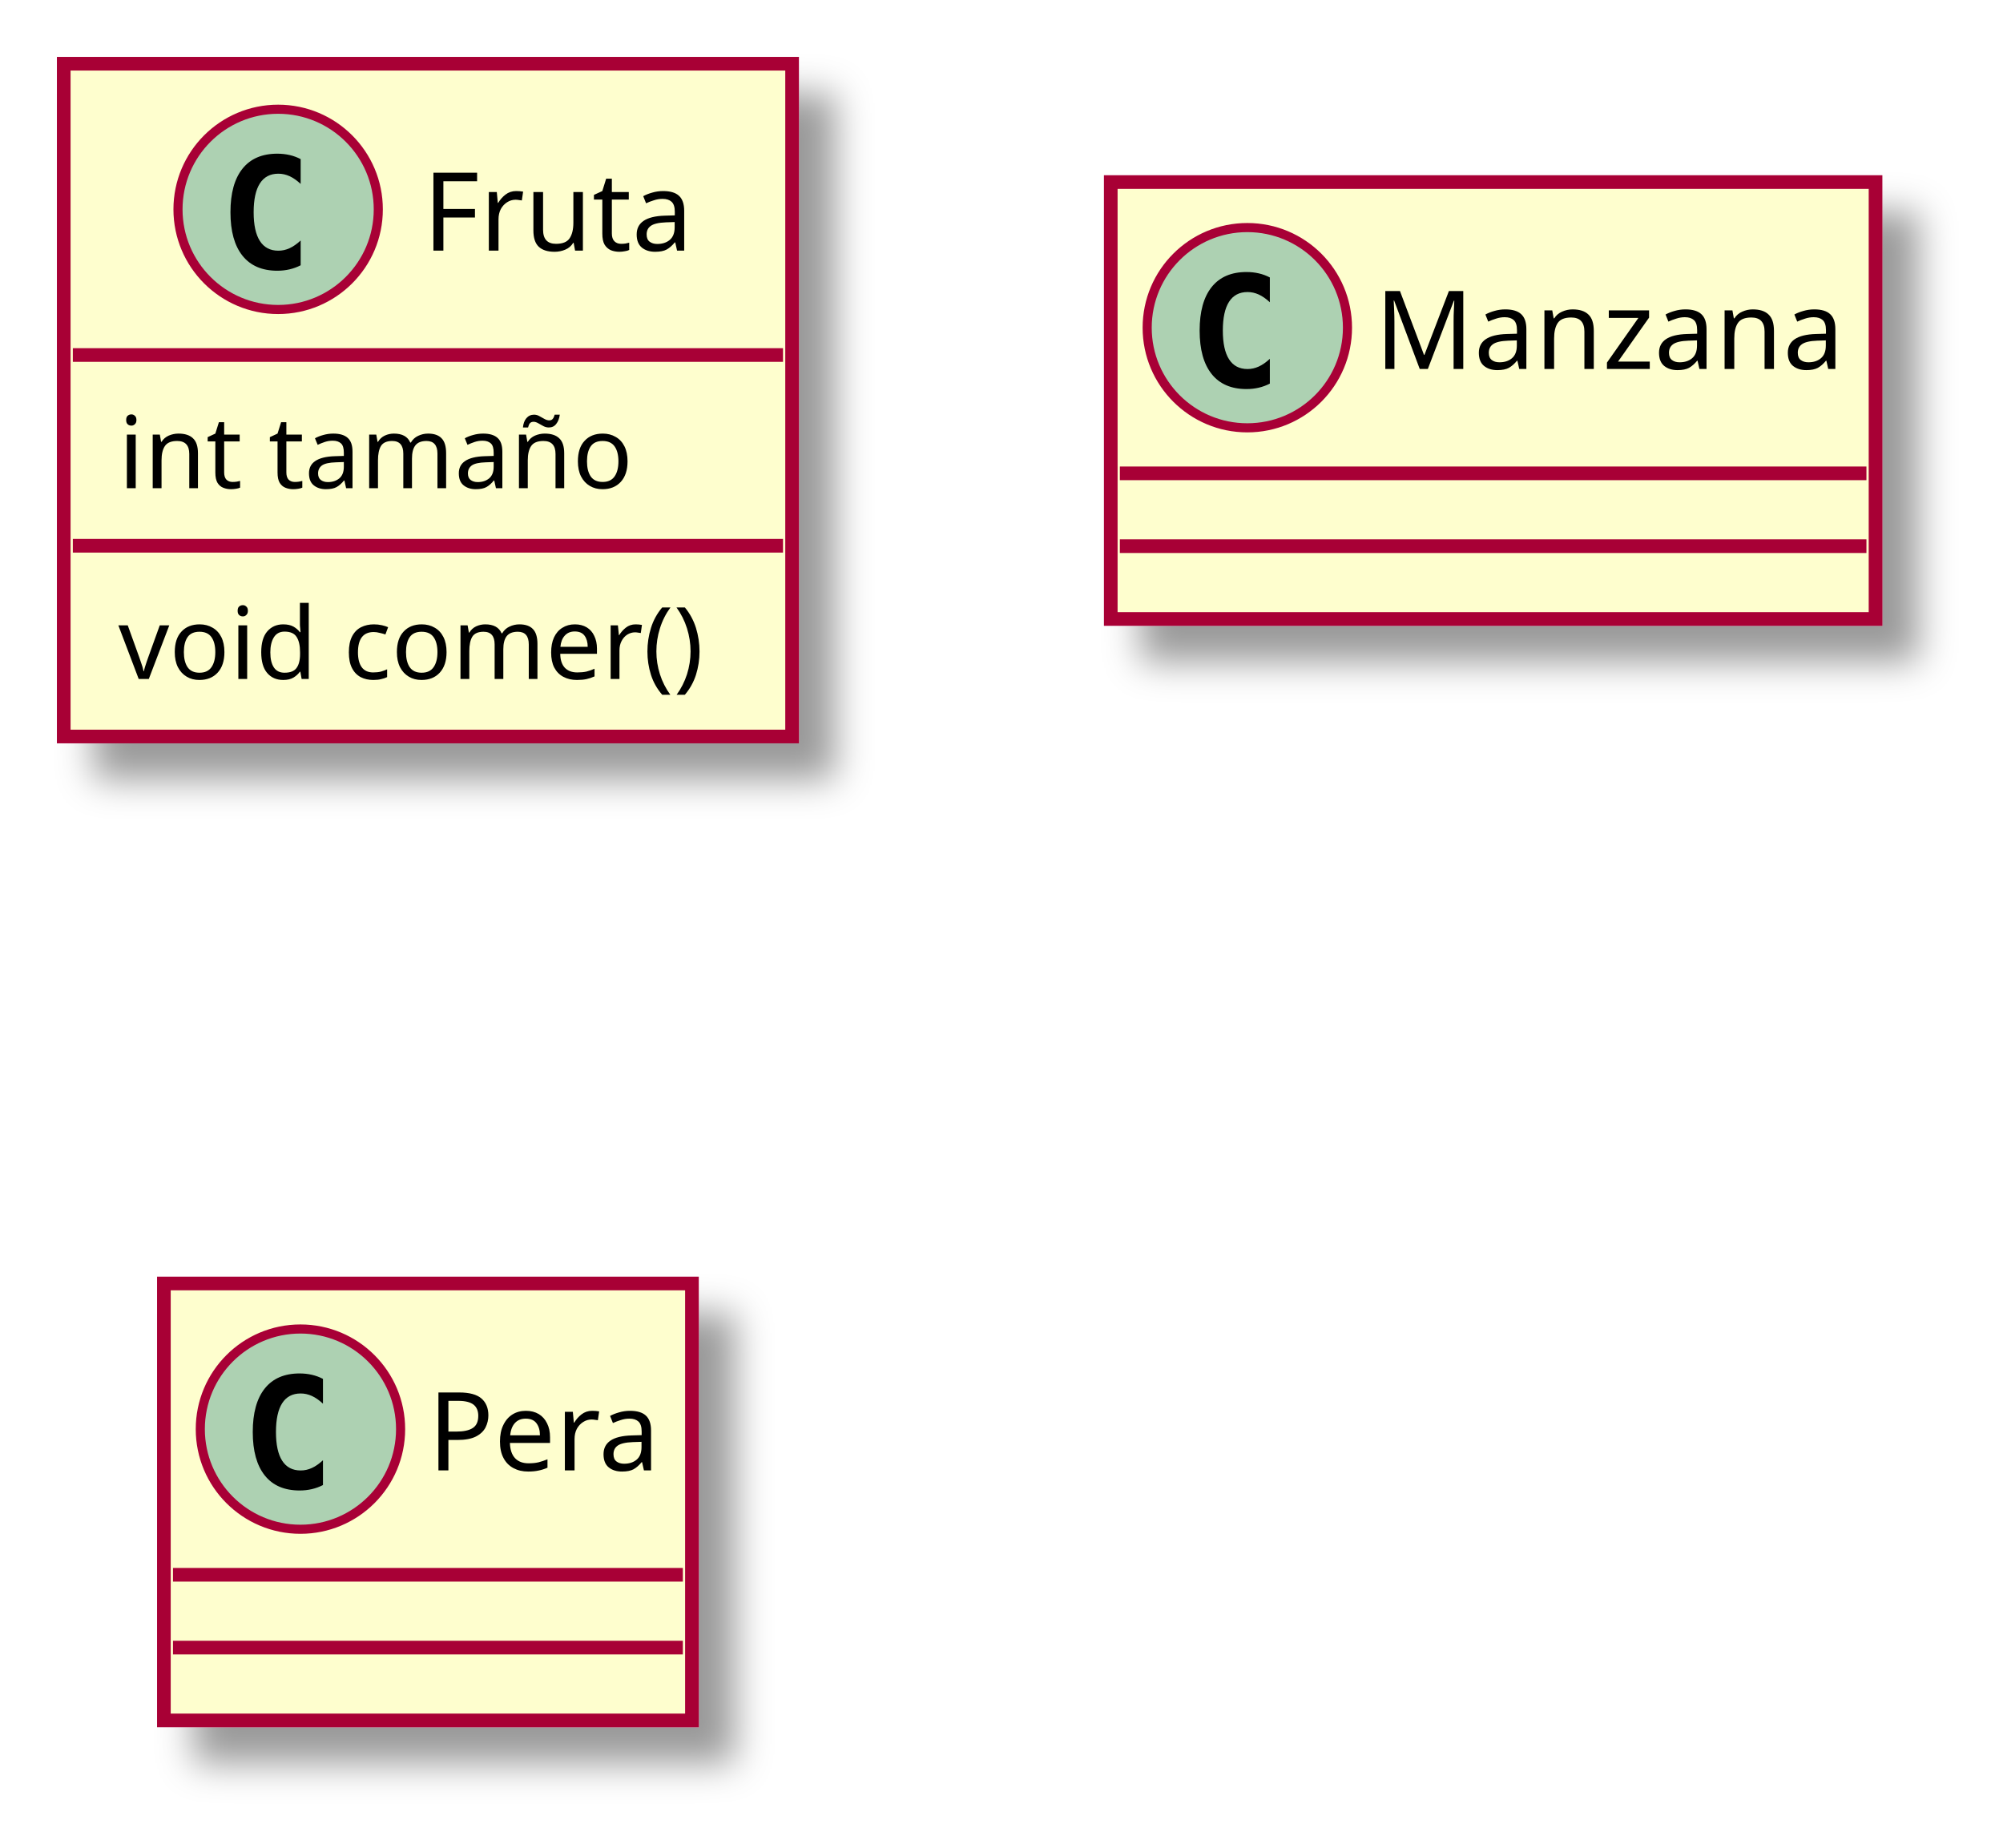
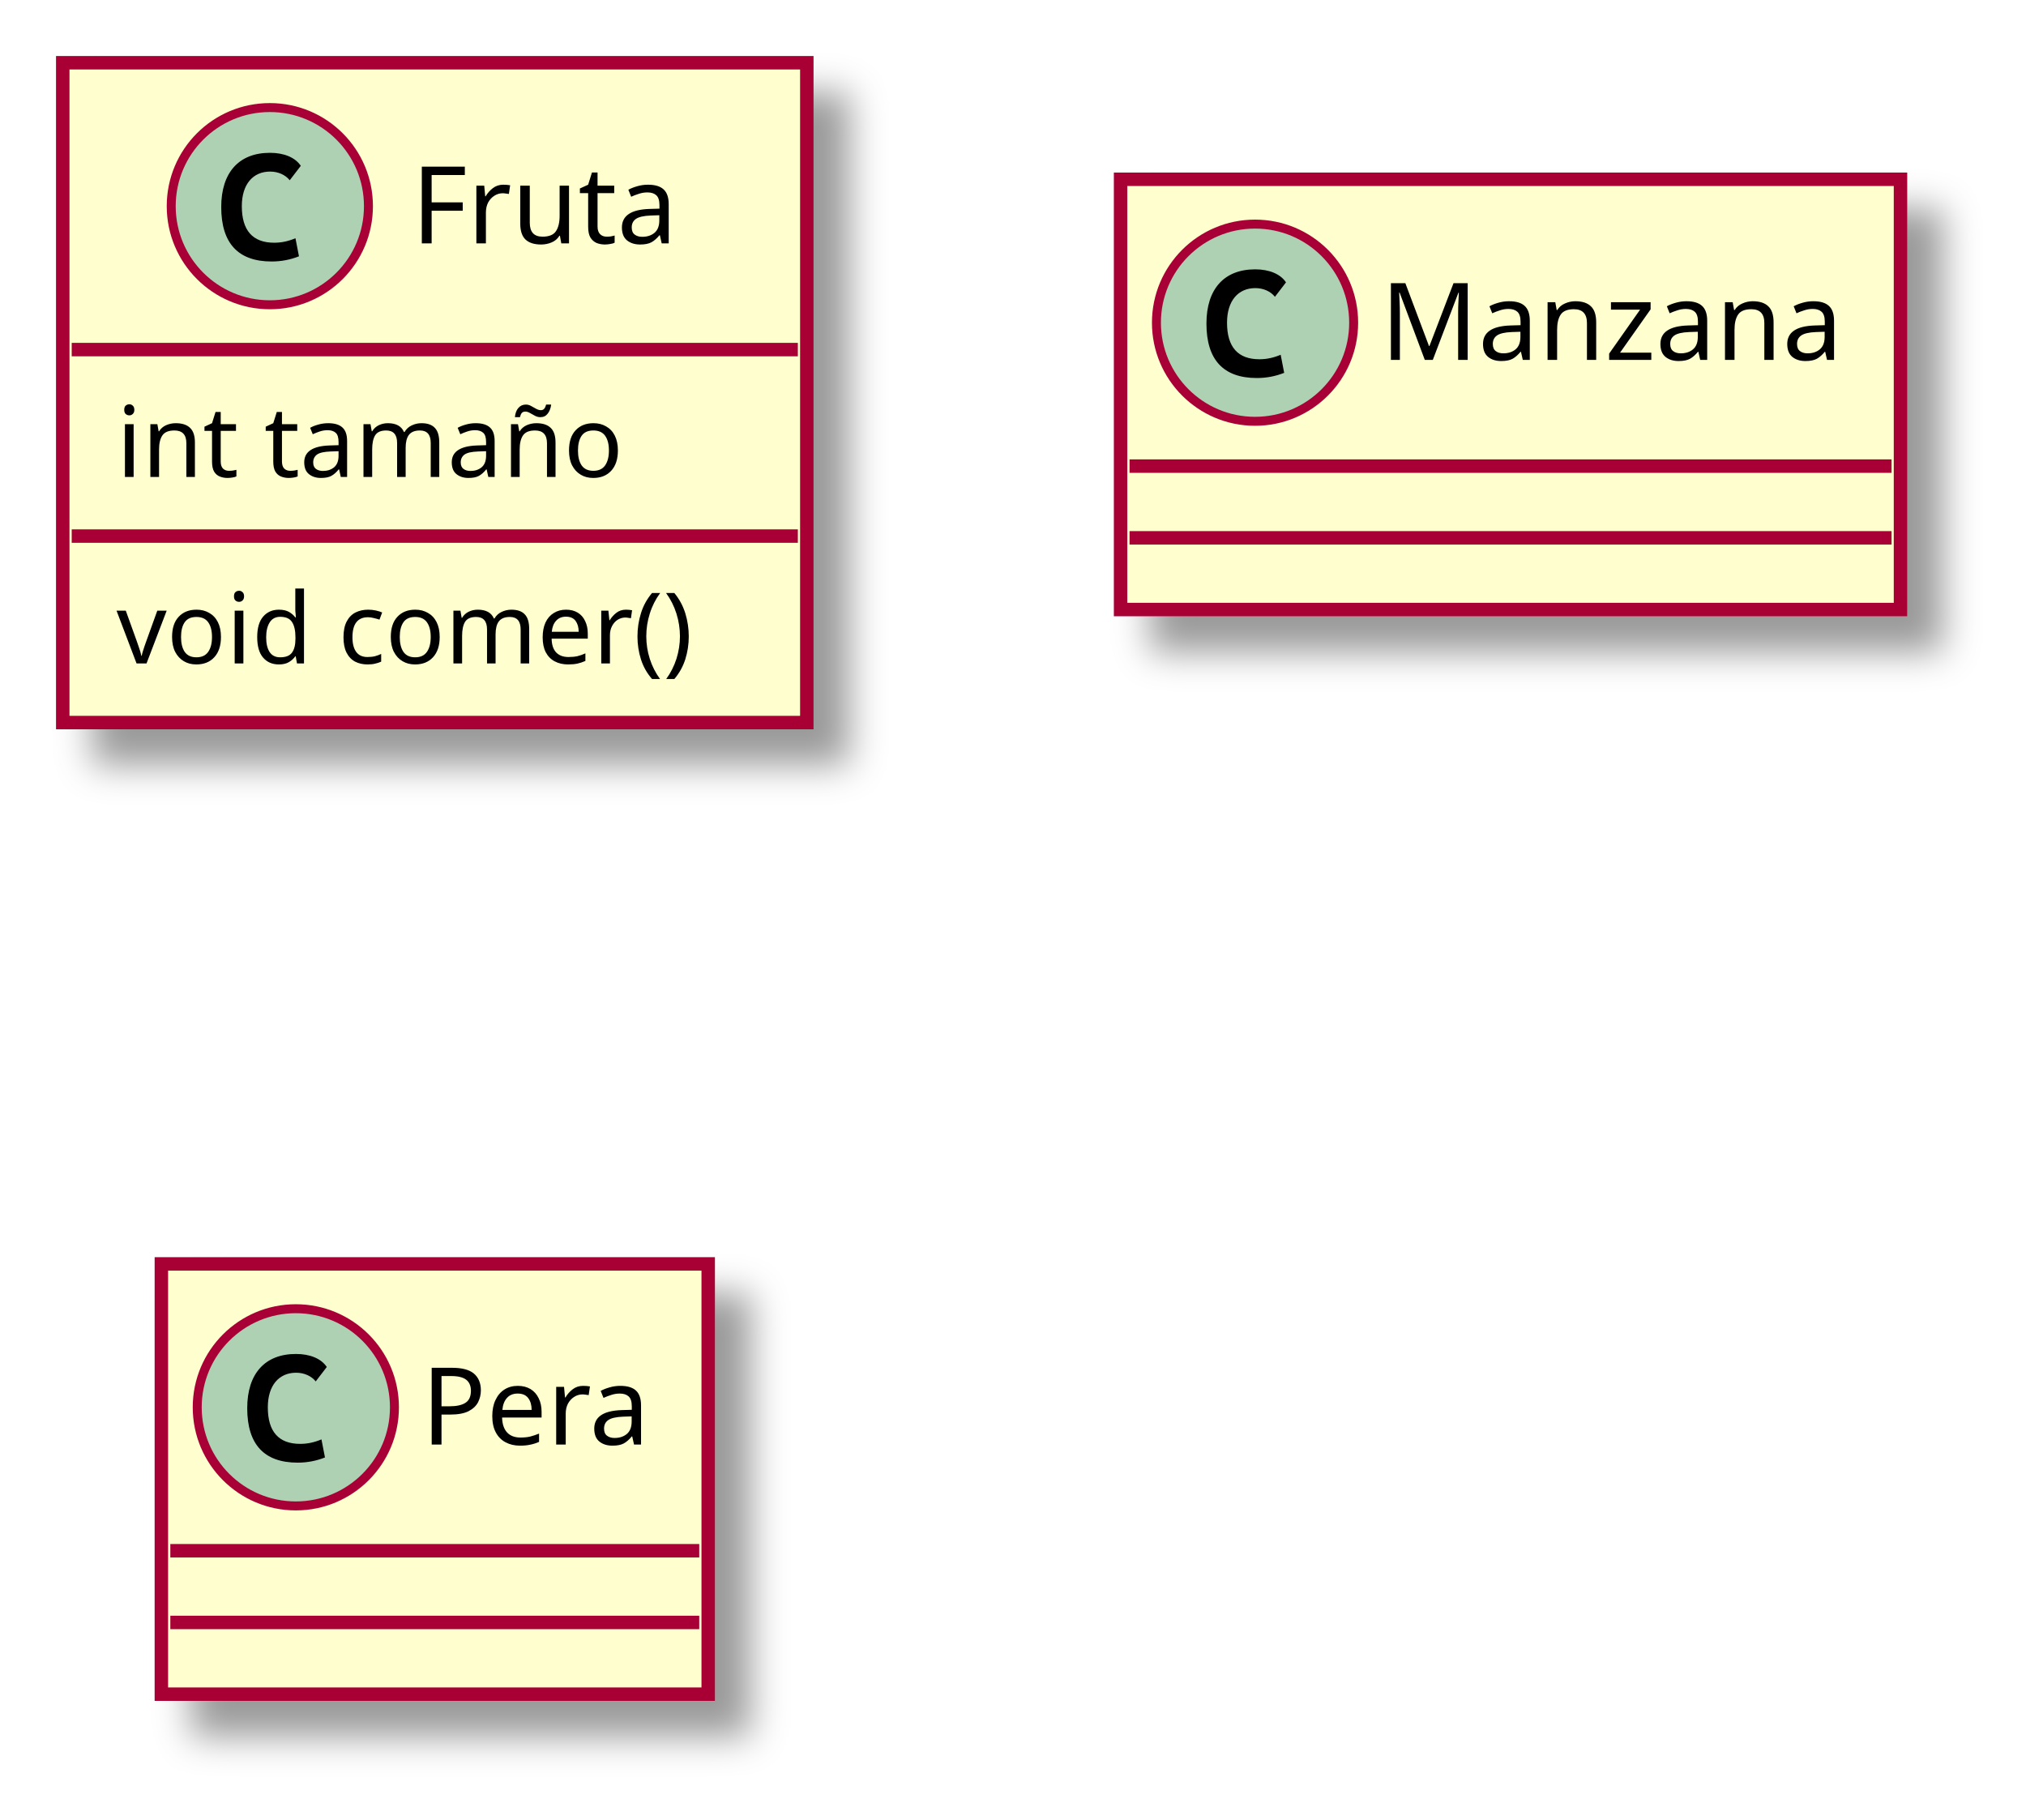
- <svg xmlns="http://www.w3.org/2000/svg" contentScriptType="application/ecmascript" contentStyleType="text/css" height="203px" preserveAspectRatio="none" style="width:220px;height:203px;background:#FFFFFF;" version="1.1" viewBox="0 0 220 203" width="220px" zoomAndPan="magnify">
+ <svg xmlns="http://www.w3.org/2000/svg" contentScriptType="application/ecmascript" contentStyleType="text/css" height="203px" preserveAspectRatio="none" style="width:226px;height:203px;" version="1.1" viewBox="0 0 226 203" width="226px" zoomAndPan="magnify">
  <defs>
    <filter height="300%" id="f1h551fk1i670u" width="300%" x="-1" y="-1">
      <feGaussianBlur result="blurOut" stdDeviation="2.0" />
      <feColorMatrix in="blurOut" result="blurOut2" type="matrix" values="0 0 0 0 0 0 0 0 0 0 0 0 0 0 0 0 0 0 .4 0" />
      <feOffset dx="4.0" dy="4.0" in="blurOut2" result="blurOut3" />
      <feBlend in="SourceGraphic" in2="blurOut3" mode="normal" />
    </filter>
  </defs>
  <g>
-     <rect codeLine="1" fill="#FEFECE" filter="url(#f1h551fk1i670u)" height="73.91" id="Fruta" style="stroke:#A80036;stroke-width:1.5;" width="80" x="7" y="7" />
-     <ellipse cx="30.55" cy="23" fill="#ADD1B2" rx="11" ry="11" style="stroke:#A80036;stroke-width:1.0;" />
-     <path d="M33.023,29.143 Q32.442,29.442 31.803,29.591 Q31.164,29.741 30.458,29.741 Q27.951,29.741 26.631,28.089 Q25.312,26.437 25.312,23.316 Q25.312,20.186 26.631,18.535 Q27.951,16.883 30.458,16.883 Q31.164,16.883 31.811,17.032 Q32.459,17.182 33.023,17.48 L33.023,20.203 Q32.392,19.622 31.799,19.352 Q31.205,19.082 30.574,19.082 Q29.23,19.082 28.545,20.149 Q27.86,21.216 27.86,23.316 Q27.86,25.408 28.545,26.474 Q29.23,27.541 30.574,27.541 Q31.205,27.541 31.799,27.271 Q32.392,27.002 33.023,26.42 Z " fill="#000000" />
-     <text fill="#000000" font-family="sans-serif" font-size="12" lengthAdjust="spacing" textLength="29" x="46.45" y="27.535">Fruta</text>
-     <line style="stroke:#A80036;stroke-width:1.5;" x1="8" x2="86" y1="39" y2="39" />
-     <text fill="#000000" font-family="sans-serif" font-size="11" lengthAdjust="spacing" textLength="57" x="13" y="53.635">int tamaño</text>
-     <line style="stroke:#A80036;stroke-width:1.5;" x1="8" x2="86" y1="59.955" y2="59.955" />
-     <text fill="#000000" font-family="sans-serif" font-size="11" lengthAdjust="spacing" textLength="68" x="13" y="74.59">void comer()</text>
-     <rect codeLine="6" fill="#FEFECE" filter="url(#f1h551fk1i670u)" height="48" id="Manzana" style="stroke:#A80036;stroke-width:1.5;" width="84" x="122" y="20" />
-     <ellipse cx="137" cy="36" fill="#ADD1B2" rx="11" ry="11" style="stroke:#A80036;stroke-width:1.0;" />
-     <path d="M139.473,42.143 Q138.892,42.442 138.253,42.591 Q137.614,42.741 136.908,42.741 Q134.401,42.741 133.082,41.089 Q131.762,39.437 131.762,36.316 Q131.762,33.187 133.082,31.535 Q134.401,29.883 136.908,29.883 Q137.614,29.883 138.261,30.032 Q138.909,30.182 139.473,30.48 L139.473,33.203 Q138.842,32.622 138.249,32.352 Q137.655,32.083 137.024,32.083 Q135.68,32.083 134.995,33.149 Q134.31,34.216 134.31,36.316 Q134.31,38.408 134.995,39.474 Q135.68,40.541 137.024,40.541 Q137.655,40.541 138.249,40.271 Q138.842,40.002 139.473,39.42 Z " fill="#000000" />
-     <text fill="#000000" font-family="sans-serif" font-size="12" lengthAdjust="spacing" textLength="52" x="151" y="40.535">Manzana</text>
-     <line style="stroke:#A80036;stroke-width:1.5;" x1="123" x2="205" y1="52" y2="52" />
-     <line style="stroke:#A80036;stroke-width:1.5;" x1="123" x2="205" y1="60" y2="60" />
-     <rect codeLine="7" fill="#FEFECE" filter="url(#f1h551fk1i670u)" height="48" id="Pera" style="stroke:#A80036;stroke-width:1.5;" width="58" x="18" y="141" />
+     <rect codeLine="1" fill="#FEFECE" filter="url(#f1h551fk1i670u)" height="73.609" id="Fruta" style="stroke:#A80036;stroke-width:1.5;" width="83" x="7" y="7" />
+     <ellipse cx="30.1" cy="23" fill="#ADD1B2" rx="11" ry="11" style="stroke:#A80036;stroke-width:1.0;" />
+     <path d="M30.303,29.172 C31.35,29.172 32.366,28.984 33.35,28.594 L32.959,26.578 C32.178,26.906 31.413,27.078 30.584,27.078 C28.194,27.078 26.975,25.719 26.975,23 C26.975,20.547 28.225,19.141 30.131,19.141 C31.022,19.141 31.834,19.5 32.319,20.109 L33.553,18.5 C32.928,17.562 31.678,17.047 30.116,17.047 C26.647,17.047 24.678,19.25 24.678,23.094 C24.678,27.141 26.569,29.172 30.303,29.172 Z " fill="#000000" />
+     <text fill="#000000" font-family="sans-serif" font-size="12" lengthAdjust="spacing" textLength="33" x="45.9" y="27.154">Fruta</text>
+     <line style="stroke:#A80036;stroke-width:1.5;" x1="8" x2="89" y1="39" y2="39" />
+     <text fill="#000000" font-family="sans-serif" font-size="11" lengthAdjust="spacing" textLength="61" x="13" y="53.21">int tamaño</text>
+     <line style="stroke:#A80036;stroke-width:1.5;" x1="8" x2="89" y1="59.805" y2="59.805" />
+     <text fill="#000000" font-family="sans-serif" font-size="11" lengthAdjust="spacing" textLength="71" x="13" y="74.015">void comer()</text>
+     <rect codeLine="6" fill="#FEFECE" filter="url(#f1h551fk1i670u)" height="48" id="Manzana" style="stroke:#A80036;stroke-width:1.5;" width="87" x="125" y="20" />
+     <ellipse cx="140" cy="36" fill="#ADD1B2" rx="11" ry="11" style="stroke:#A80036;stroke-width:1.0;" />
+     <path d="M140.203,42.172 C141.25,42.172 142.266,41.984 143.25,41.594 L142.859,39.578 C142.078,39.906 141.312,40.078 140.484,40.078 C138.094,40.078 136.875,38.719 136.875,36 C136.875,33.547 138.125,32.141 140.031,32.141 C140.922,32.141 141.734,32.5 142.219,33.109 L143.453,31.5 C142.828,30.562 141.578,30.047 140.016,30.047 C136.547,30.047 134.578,32.25 134.578,36.094 C134.578,40.141 136.469,42.172 140.203,42.172 Z " fill="#000000" />
+     <text fill="#000000" font-family="sans-serif" font-size="12" lengthAdjust="spacing" textLength="55" x="154" y="40.154">Manzana</text>
+     <line style="stroke:#A80036;stroke-width:1.5;" x1="126" x2="211" y1="52" y2="52" />
+     <line style="stroke:#A80036;stroke-width:1.5;" x1="126" x2="211" y1="60" y2="60" />
+     <rect codeLine="7" fill="#FEFECE" filter="url(#f1h551fk1i670u)" height="48" id="Pera" style="stroke:#A80036;stroke-width:1.5;" width="61" x="18" y="141" />
    <ellipse cx="33" cy="157" fill="#ADD1B2" rx="11" ry="11" style="stroke:#A80036;stroke-width:1.0;" />
-     <path d="M35.473,163.143 Q34.892,163.442 34.253,163.591 Q33.614,163.741 32.908,163.741 Q30.401,163.741 29.081,162.089 Q27.762,160.437 27.762,157.316 Q27.762,154.186 29.081,152.535 Q30.401,150.883 32.908,150.883 Q33.614,150.883 34.261,151.032 Q34.909,151.182 35.473,151.481 L35.473,154.203 Q34.842,153.622 34.249,153.352 Q33.655,153.083 33.024,153.083 Q31.68,153.083 30.995,154.149 Q30.31,155.216 30.31,157.316 Q30.31,159.408 30.995,160.474 Q31.68,161.541 33.024,161.541 Q33.655,161.541 34.249,161.271 Q34.842,161.001 35.473,160.42 Z " fill="#000000" />
-     <text fill="#000000" font-family="sans-serif" font-size="12" lengthAdjust="spacing" textLength="26" x="47" y="161.535">Pera</text>
-     <line style="stroke:#A80036;stroke-width:1.5;" x1="19" x2="75" y1="173" y2="173" />
-     <line style="stroke:#A80036;stroke-width:1.5;" x1="19" x2="75" y1="181" y2="181" />
+     <path d="M33.203,163.172 C34.25,163.172 35.266,162.984 36.25,162.594 L35.859,160.578 C35.078,160.906 34.312,161.078 33.484,161.078 C31.094,161.078 29.875,159.719 29.875,157 C29.875,154.547 31.125,153.141 33.031,153.141 C33.922,153.141 34.734,153.5 35.219,154.109 L36.453,152.5 C35.828,151.562 34.578,151.047 33.016,151.047 C29.547,151.047 27.578,153.25 27.578,157.094 C27.578,161.141 29.469,163.172 33.203,163.172 Z " fill="#000000" />
+     <text fill="#000000" font-family="sans-serif" font-size="12" lengthAdjust="spacing" textLength="29" x="47" y="161.154">Pera</text>
+     <line style="stroke:#A80036;stroke-width:1.5;" x1="19" x2="78" y1="173" y2="173" />
+     <line style="stroke:#A80036;stroke-width:1.5;" x1="19" x2="78" y1="181" y2="181" />
  </g>
</svg>
